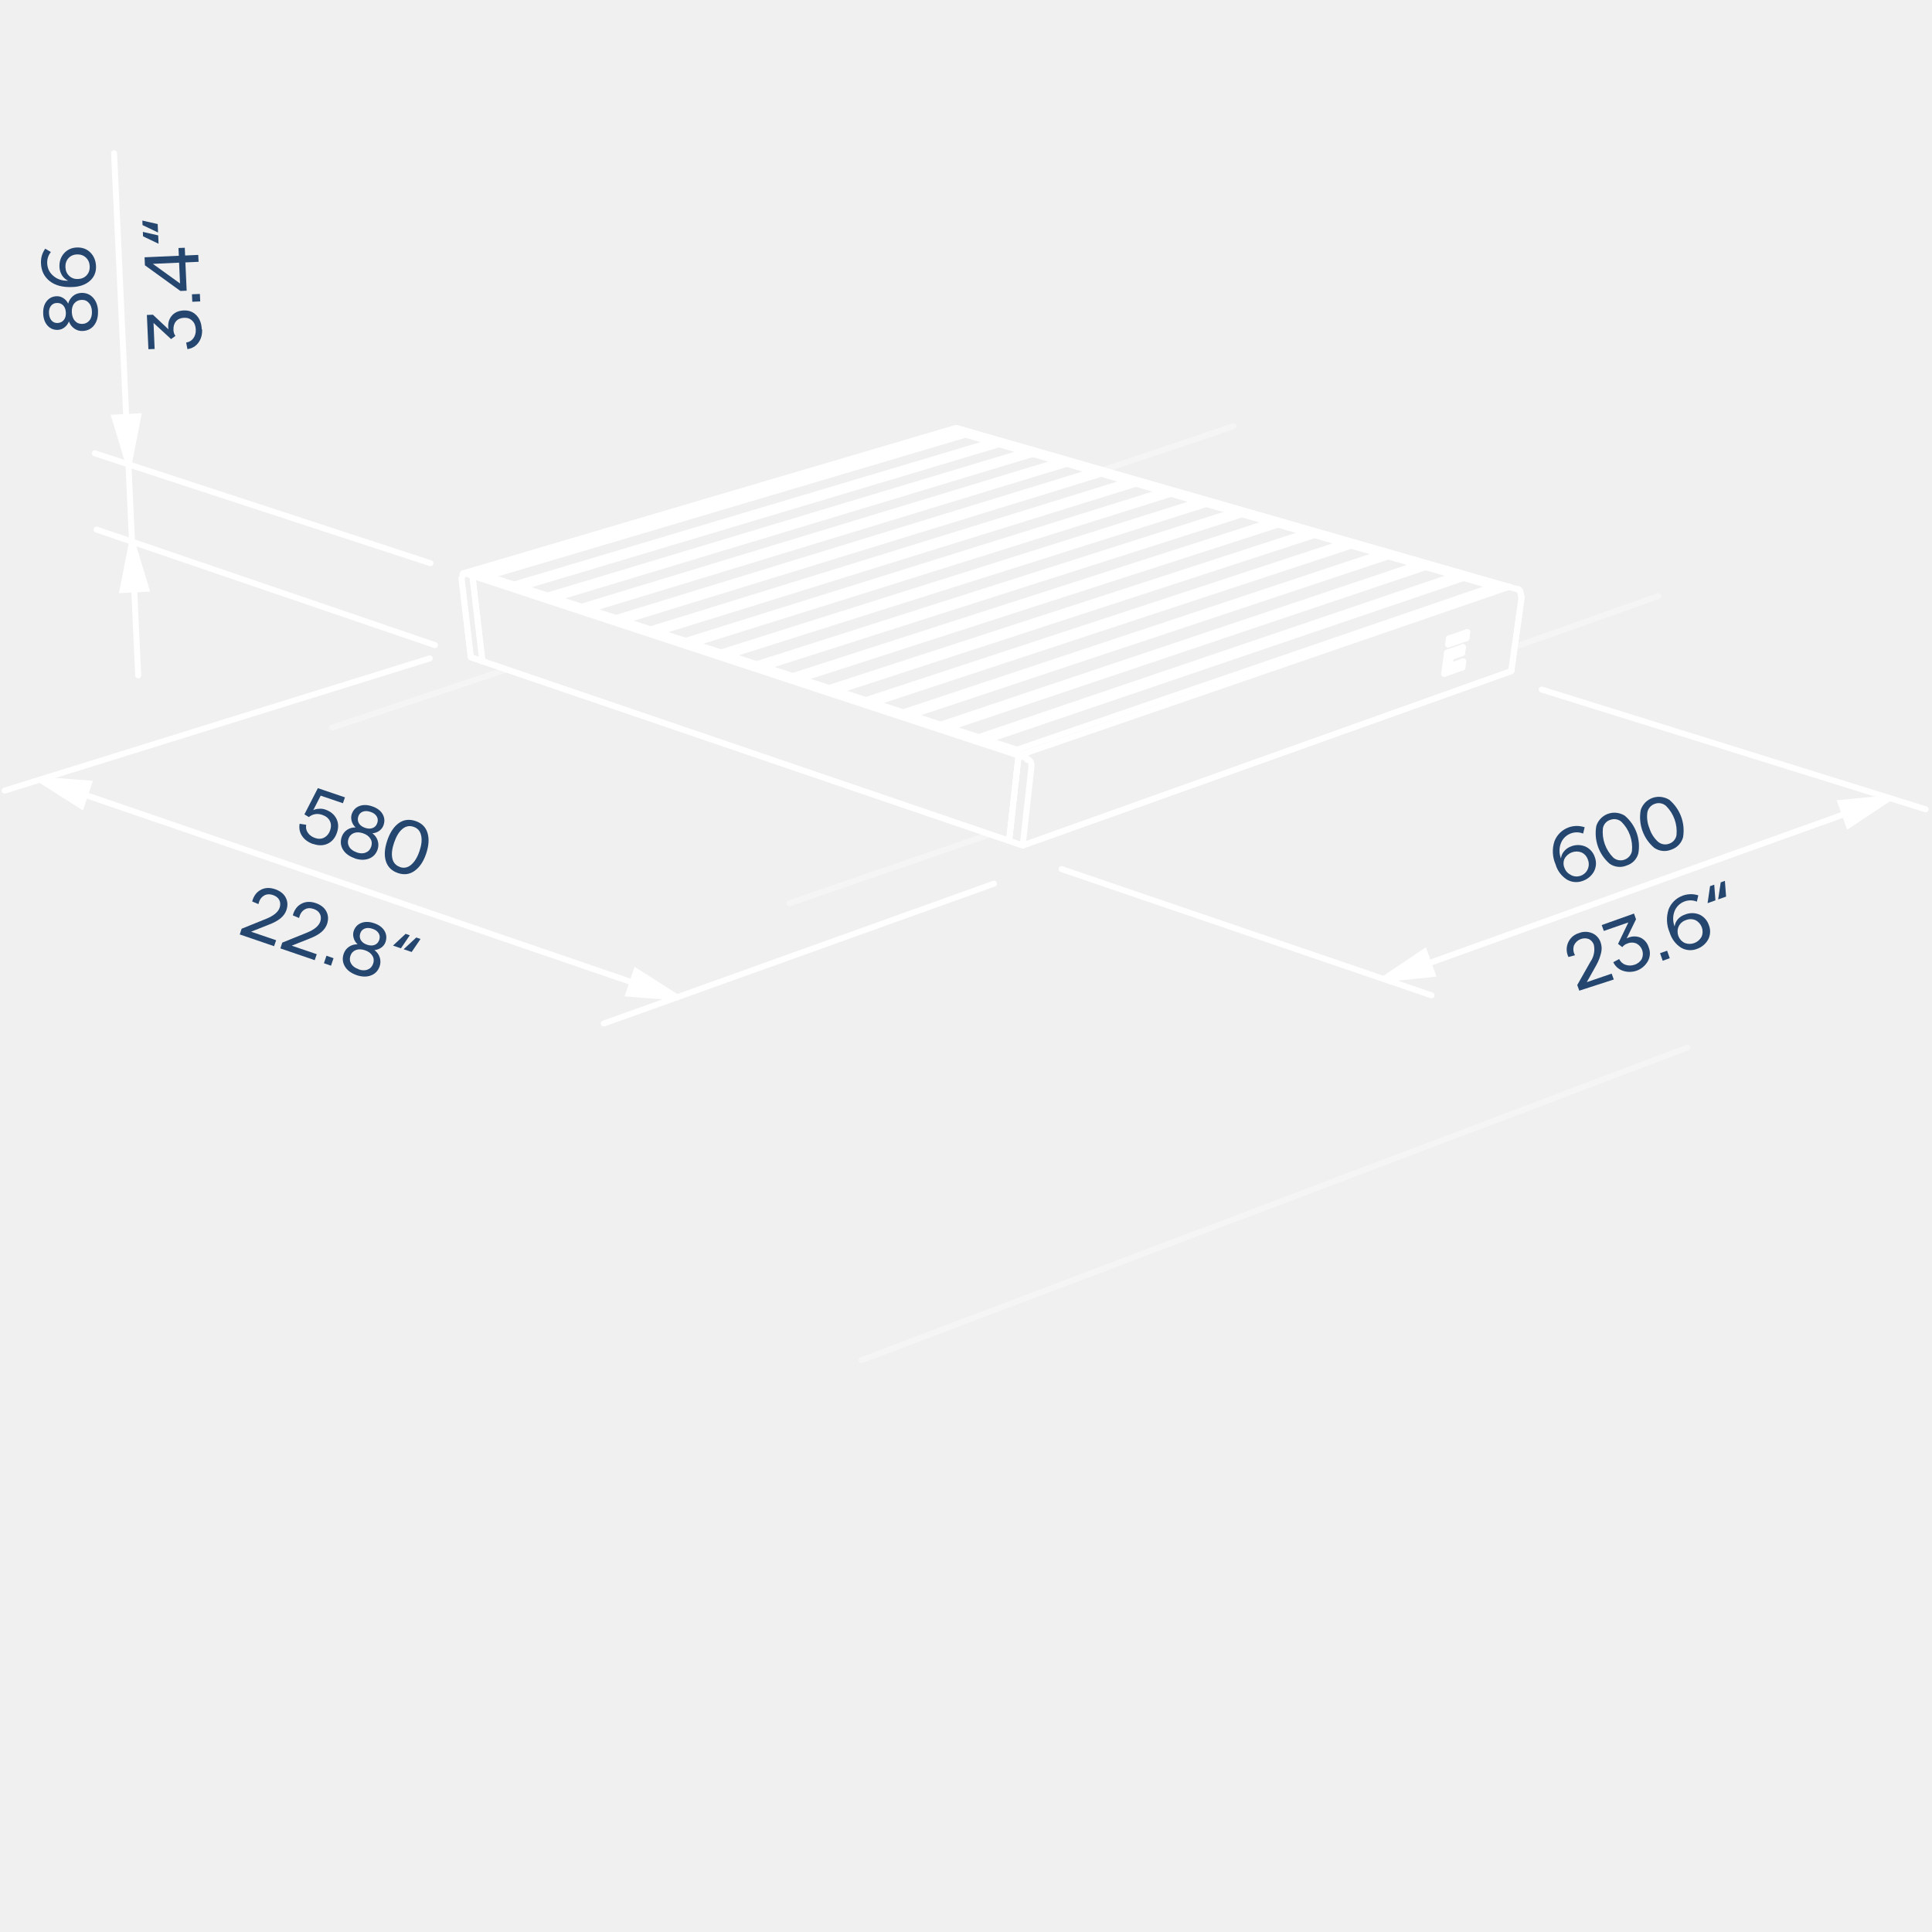
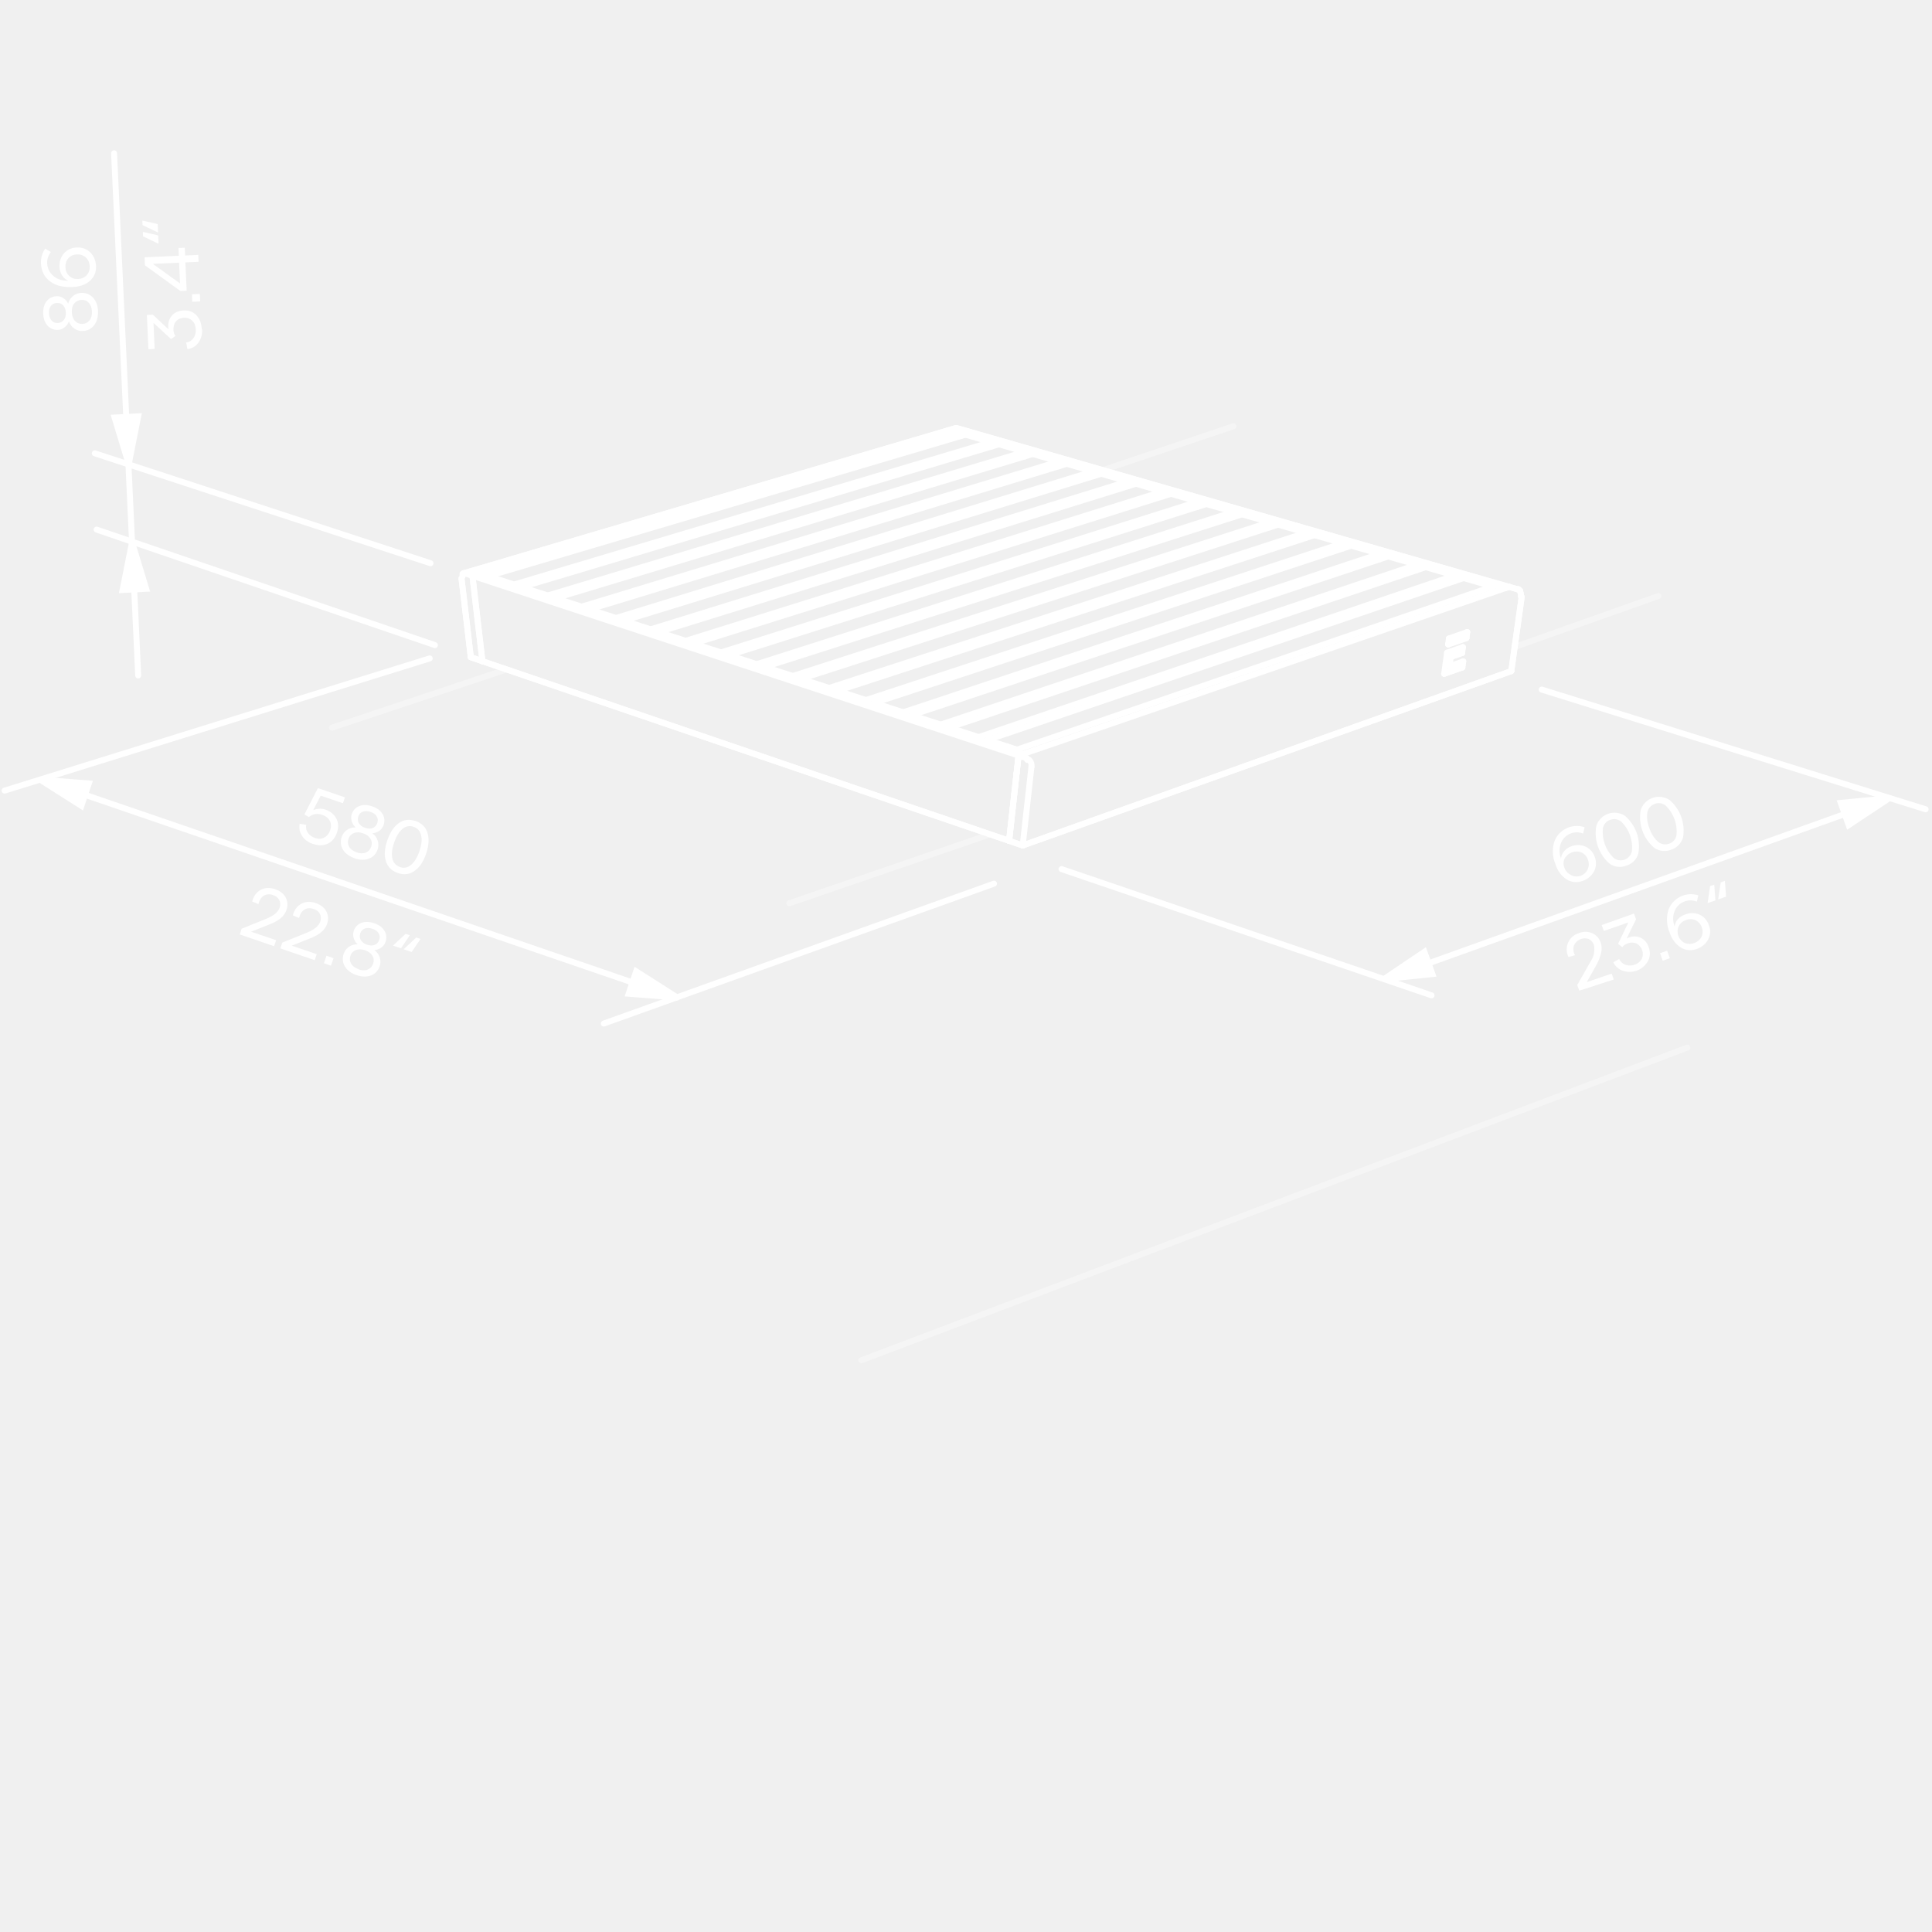
<svg xmlns="http://www.w3.org/2000/svg" id="Vrstva_1" data-name="Vrstva 1" viewBox="0 0 226.77 226.77">
  <defs>
    <style>
      .cls-1, .cls-2 {
        isolation: isolate;
        opacity: .35;
      }

      .cls-1, .cls-2, .cls-3, .cls-4 {
        fill: none;
        stroke-linecap: round;
        stroke-linejoin: round;
      }

      .cls-1, .cls-2, .cls-3, .cls-4, .cls-5 {
        stroke-width:.7px;
      }

      .cls-1, .cls-4 {
        stroke: #010202;
      }

      .cls-6 {
        fill: #1f1f1d;
      }

      .cls-2, .cls-3 {
        stroke: #020303;
      }

      .cls-7 {
        fill: #1d1d1b;
      }

      .cls-5 {
        fill: #030304;
        stroke: #030304;
        stroke-miterlimit: 10;
      }

      .cls-8 {
        fill: #010101;
      }
    
.cls-1{stroke:#ffffff}
.cls-2{stroke:#ffffff}
.cls-3{stroke:#ffffff}
.cls-4{stroke:#ffffff}
.cls-5{stroke:#ffffff;fill:#ffffff}
- .cls-6{fill:#24466f}
- .cls-7{fill:#24466f}
- .cls-8{fill:#24466f}
+ .cls-6{fill:#ffffff}
+ .cls-7{fill:#ffffff}
+ .cls-8{fill:#ffffff}
</style>
  </defs>
  <path class="cls-3" d="m16.22,79.28c-.94-20.43-1.89-40.86-2.83-61.29" />
  <line class="cls-3" x1="69.21" y1="71.52" x2="125.21" y2="54.44" />
  <line class="cls-3" x1="72.3" y1="72.54" x2="72.31" y2="72.8" />
  <line class="cls-3" x1="128.31" y1="55.33" x2="72.3" y2="72.54" />
  <line class="cls-3" x1="81.44" y1="75.54" x2="84.63" y2="76.58" />
  <line class="cls-3" x1="81.44" y1="75.54" x2="137.44" y2="57.96" />
  <line class="cls-3" x1="57.33" y1="67.62" x2="113.32" y2="51.02" />
  <line class="cls-3" x1="113.17" y1="50.5" x2="112.72" y2="50.64" />
  <line class="cls-3" x1="102.65" y1="82.5" x2="106.01" y2="83.61" />
  <line class="cls-3" x1="102.65" y1="82.5" x2="158.59" y2="64.05" />
  <path class="cls-3" d="m54.6,67.28h-.22l-.09.06h0v.11c0,.07,0,.15,0,.22" />
  <line class="cls-3" x1="98.32" y1="81.08" x2="154.28" y2="62.81" />
  <line class="cls-3" x1="157.59" y1="63.76" x2="101.64" y2="82.17" />
  <line class="cls-3" x1="89.8" y1="78.28" x2="145.78" y2="60.37" />
  <line class="cls-3" x1="149.02" y1="61.3" x2="93.05" y2="79.35" />
  <line class="cls-3" x1="115.91" y1="86.86" x2="171.78" y2="67.85" />
  <line class="cls-3" x1="175.21" y1="68.84" x2="119.37" y2="87.99" />
  <line class="cls-3" x1="61.25" y1="68.91" x2="117.25" y2="52.15" />
  <line class="cls-3" x1="64.29" y1="69.9" x2="64.29" y2="70.17" />
  <line class="cls-3" x1="120.29" y1="53.03" x2="64.29" y2="69.9" />
  <line class="cls-3" x1="85.6" y1="76.9" x2="88.82" y2="77.96" />
  <line class="cls-3" x1="85.6" y1="76.9" x2="141.59" y2="59.16" />
  <line class="cls-3" x1="144.8" y1="60.08" x2="88.82" y2="77.96" />
  <line class="cls-3" x1="94.04" y1="79.68" x2="150.01" y2="61.58" />
  <line class="cls-3" x1="153.29" y1="62.53" x2="97.32" y2="80.75" />
  <line class="cls-3" x1="73.24" y1="72.85" x2="129.25" y2="55.61" />
  <line class="cls-3" x1="76.37" y1="73.87" x2="76.37" y2="74.14" />
  <line class="cls-3" x1="132.37" y1="56.51" x2="76.37" y2="73.87" />
  <line class="cls-3" x1="111.45" y1="85.39" x2="167.34" y2="66.57" />
  <line class="cls-3" x1="170.74" y1="67.55" x2="114.87" y2="86.52" />
  <line class="cls-3" x1="77.32" y1="74.19" x2="133.33" y2="56.78" />
  <line class="cls-3" x1="136.48" y1="57.69" x2="80.48" y2="75.22" />
  <line class="cls-3" x1="65.21" y1="70.21" x2="121.21" y2="53.29" />
  <line class="cls-3" x1="124.28" y1="54.17" x2="68.27" y2="71.21" />
  <line class="cls-3" x1="107.03" y1="83.94" x2="110.42" y2="85.05" />
  <line class="cls-3" x1="107.03" y1="83.94" x2="162.94" y2="65.31" />
  <line class="cls-3" x1="166.31" y1="66.28" x2="110.42" y2="85.05" />
  <polyline class="cls-3" points="120.07 88.5 79.2 75.07 74.92 73.66 67.32 71.16 55.96 67.43" />
  <polyline class="cls-3" points="55.45 67.58 66.8 71.32 74.4 73.82 78.69 75.23 119.55 88.68" />
  <line class="cls-3" x1="55.45" y1="67.58" x2="56.63" y2="77.61" />
  <line class="cls-3" x1="118.44" y1="98.69" x2="119.55" y2="88.68" />
  <line class="cls-3" x1="171.59" y1="76.64" x2="170.26" y2="77.11" />
  <line class="cls-3" x1="119.56" y1="88.68" x2="118.45" y2="98.69" />
  <line class="cls-3" x1="119.56" y1="88.68" x2="177.12" y2="68.88" />
  <line class="cls-3" x1="170.07" y1="74.94" x2="172.22" y2="74.19" />
  <line class="cls-3" x1="169.98" y1="75.64" x2="170.07" y2="74.94" />
  <line class="cls-3" x1="169.51" y1="79.09" x2="169.85" y2="76.61" />
  <line class="cls-3" x1="170.13" y1="78.2" x2="171.75" y2="77.63" />
  <line class="cls-3" x1="171.62" y1="76.65" x2="170.28" y2="77.12" />
  <line class="cls-3" x1="169.85" y1="76.61" x2="171.71" y2="75.96" />
  <line class="cls-3" x1="69.21" y1="71.78" x2="69.21" y2="71.52" />
  <line class="cls-3" x1="56.63" y1="77.61" x2="56.62" y2="77.61" />
  <line class="cls-3" x1="128.31" y1="55.9" x2="128.31" y2="55.33" />
  <line class="cls-3" x1="81.44" y1="75.8" x2="81.44" y2="75.54" />
  <line class="cls-3" x1="140.62" y1="59.47" x2="140.62" y2="58.88" />
  <line class="cls-3" x1="57.34" y1="67.88" x2="57.33" y2="67.62" />
  <line class="cls-3" x1="116.33" y1="52.42" x2="116.33" y2="51.89" />
  <line class="cls-3" x1="102.66" y1="82.78" x2="102.65" y2="82.5" />
  <line class="cls-3" x1="161.92" y1="65.65" x2="161.93" y2="65.01" />
  <line class="cls-3" x1="157.58" y1="64.39" x2="157.59" y2="63.76" />
  <line class="cls-3" x1="136.48" y1="58.27" x2="136.48" y2="57.69" />
  <line class="cls-3" x1="124.28" y1="54.73" x2="124.28" y2="54.17" />
  <line class="cls-3" x1="116.33" y1="51.89" x2="60.34" y2="68.61" />
  <polyline class="cls-3" points="112.72 50.64 124.09 53.91 131.69 56.09 135.98 57.33 176.67 69.03" />
  <line class="cls-3" x1="143.62" y1="68.99" x2="143.62" y2="68.99" />
  <line class="cls-3" x1="140.62" y1="58.88" x2="84.63" y2="76.58" />
  <line class="cls-3" x1="69.21" y1="71.52" x2="72.3" y2="72.54" />
  <line class="cls-3" x1="128.31" y1="55.33" x2="125.21" y2="54.44" />
  <line class="cls-3" x1="84.63" y1="76.58" x2="84.63" y2="76.85" />
  <line class="cls-3" x1="140.62" y1="58.88" x2="137.44" y2="57.96" />
  <line class="cls-3" x1="112.78" y1="51.18" x2="112.72" y2="50.64" />
  <line class="cls-3" x1="60.34" y1="68.61" x2="60.34" y2="68.87" />
  <line class="cls-3" x1="57.33" y1="67.62" x2="60.34" y2="68.61" />
  <line class="cls-3" x1="116.33" y1="51.89" x2="113.32" y2="51.02" />
  <line class="cls-3" x1="161.93" y1="65.01" x2="106.01" y2="83.61" />
  <polyline class="cls-3" points="177.12 68.88 136.43 57.19 132.14 55.96 124.54 53.77 113.17 50.5" />
  <line class="cls-3" x1="176.67" y1="69.03" x2="176.67" y2="69.03" />
  <line class="cls-3" x1="176.67" y1="69.03" x2="177.12" y2="68.88" />
  <line class="cls-3" x1="106.01" y1="83.61" x2="106.01" y2="83.88" />
  <line class="cls-3" x1="161.93" y1="65.01" x2="158.59" y2="64.05" />
  <line class="cls-3" x1="56.62" y1="77.61" x2="55.45" y2="67.58" />
  <line class="cls-3" x1="113.17" y1="50.5" x2="55.45" y2="67.58" />
  <line class="cls-3" x1="55.45" y1="67.58" x2="54.6" y2="67.3" />
  <path class="cls-3" d="m112.14,50.28h.18" />
  <polyline class="cls-3" points="54.42 67.29 57.49 66.39 66.59 63.7 75.5 61.07 84.24 58.49 101.19 53.49 112.14 50.26" />
  <line class="cls-3" x1="54.17" y1="67.89" x2="55.26" y2="77.14" />
  <line class="cls-3" x1="113.17" y1="50.5" x2="113.17" y2="50.51" />
  <line class="cls-3" x1="112.32" y1="50.26" x2="113.17" y2="50.5" />
  <line class="cls-3" x1="56.62" y1="77.61" x2="55.26" y2="77.14" />
  <line class="cls-3" x1="111.45" y1="85.39" x2="114.87" y2="86.52" />
  <line class="cls-3" x1="80.48" y1="75.22" x2="80.48" y2="75.49" />
  <line class="cls-3" x1="68.27" y1="71.21" x2="68.28" y2="71.48" />
  <line class="cls-3" x1="121.07" y1="89.97" x2="120.04" y2="99.24" />
  <line class="cls-3" x1="98.33" y1="81.35" x2="98.32" y2="81.08" />
  <line class="cls-3" x1="89.8" y1="78.55" x2="89.8" y2="78.28" />
  <line class="cls-3" x1="115.91" y1="87.13" x2="115.91" y2="86.86" />
  <line class="cls-3" x1="94.04" y1="79.95" x2="94.04" y2="79.68" />
  <line class="cls-3" x1="119.37" y1="90.34" x2="119.37" y2="90.38" />
  <line class="cls-3" x1="119.33" y1="90.75" x2="119.32" y2="90.75" />
  <line class="cls-3" x1="175.19" y1="69.54" x2="175.21" y2="68.84" />
  <line class="cls-3" x1="61.26" y1="69.17" x2="61.25" y2="68.91" />
  <line class="cls-3" x1="120.29" y1="53.57" x2="120.29" y2="53.03" />
  <line class="cls-3" x1="85.6" y1="77.17" x2="85.6" y2="76.9" />
  <line class="cls-3" x1="73.25" y1="73.11" x2="73.24" y2="72.85" />
  <line class="cls-3" x1="132.37" y1="57.08" x2="132.37" y2="56.51" />
  <line class="cls-3" x1="111.45" y1="85.67" x2="111.45" y2="85.39" />
  <line class="cls-3" x1="166.3" y1="66.92" x2="166.31" y2="66.28" />
  <line class="cls-3" x1="98.32" y1="81.08" x2="101.64" y2="82.17" />
  <line class="cls-3" x1="89.8" y1="78.28" x2="93.05" y2="79.35" />
  <line class="cls-3" x1="115.91" y1="86.86" x2="119.37" y2="87.99" />
  <line class="cls-3" x1="94.04" y1="79.68" x2="97.32" y2="80.75" />
  <line class="cls-3" x1="149.02" y1="61.9" x2="149.02" y2="61.3" />
  <line class="cls-3" x1="144.8" y1="60.68" x2="144.8" y2="60.08" />
  <line class="cls-3" x1="153.28" y1="63.14" x2="153.29" y2="62.53" />
  <line class="cls-3" x1="170.73" y1="68.21" x2="170.74" y2="67.55" />
  <line class="cls-3" x1="101.64" y1="82.17" x2="101.65" y2="82.44" />
  <line class="cls-3" x1="157.59" y1="63.76" x2="154.28" y2="62.81" />
  <line class="cls-3" x1="93.05" y1="79.35" x2="93.05" y2="79.62" />
  <line class="cls-3" x1="149.02" y1="61.3" x2="145.78" y2="60.37" />
  <line class="cls-3" x1="119.37" y1="87.99" x2="119.37" y2="88.27" />
  <line class="cls-3" x1="175.21" y1="68.84" x2="171.78" y2="67.85" />
  <line class="cls-3" x1="61.25" y1="68.91" x2="64.29" y2="69.9" />
  <line class="cls-3" x1="120.29" y1="53.03" x2="117.25" y2="52.15" />
  <line class="cls-3" x1="88.82" y1="77.96" x2="88.82" y2="78.23" />
  <line class="cls-3" x1="144.8" y1="60.08" x2="141.59" y2="59.16" />
  <line class="cls-3" x1="97.32" y1="80.75" x2="97.33" y2="81.02" />
  <line class="cls-3" x1="153.29" y1="62.53" x2="150.01" y2="61.58" />
  <line class="cls-3" x1="73.24" y1="72.85" x2="76.37" y2="73.87" />
  <line class="cls-3" x1="132.37" y1="56.51" x2="129.25" y2="55.61" />
  <line class="cls-3" x1="114.87" y1="86.52" x2="114.87" y2="86.79" />
  <line class="cls-3" x1="170.74" y1="67.55" x2="167.34" y2="66.57" />
  <line class="cls-3" x1="77.32" y1="74.45" x2="77.32" y2="74.19" />
  <line class="cls-3" x1="65.21" y1="70.47" x2="65.21" y2="70.21" />
  <line class="cls-3" x1="77.32" y1="74.19" x2="80.48" y2="75.22" />
  <line class="cls-3" x1="136.48" y1="57.69" x2="133.33" y2="56.78" />
  <line class="cls-3" x1="65.21" y1="70.21" x2="68.27" y2="71.21" />
  <line class="cls-3" x1="124.28" y1="54.17" x2="121.21" y2="53.29" />
  <line class="cls-3" x1="107.03" y1="84.21" x2="107.03" y2="83.94" />
  <line class="cls-3" x1="110.42" y1="85.05" x2="110.42" y2="85.33" />
  <line class="cls-3" x1="166.31" y1="66.28" x2="162.94" y2="65.31" />
  <line class="cls-3" x1="56.63" y1="77.61" x2="118.44" y2="98.69" />
  <line class="cls-3" x1="55.96" y1="67.43" x2="55.45" y2="67.58" />
  <line class="cls-3" x1="119.55" y1="88.68" x2="120.07" y2="88.5" />
  <line class="cls-3" x1="170.28" y1="77.12" x2="170.13" y2="78.2" />
  <line class="cls-3" x1="172.19" y1="74.2" x2="172.1" y2="74.89" />
  <line class="cls-3" x1="171.69" y1="75.97" x2="171.59" y2="76.64" />
  <line class="cls-3" x1="171.72" y1="77.64" x2="171.63" y2="78.33" />
  <line class="cls-3" x1="172.1" y1="74.89" x2="169.98" y2="75.63" />
  <line class="cls-3" x1="172.1" y1="74.89" x2="172.12" y2="74.9" />
  <line class="cls-3" x1="170.26" y1="77.11" x2="170.11" y2="78.19" />
  <line class="cls-3" x1="171.63" y1="78.33" x2="169.51" y2="79.08" />
  <line class="cls-3" x1="171.63" y1="78.33" x2="171.65" y2="78.34" />
  <line class="cls-3" x1="170.11" y1="78.19" x2="170.13" y2="78.2" />
  <line class="cls-3" x1="170.26" y1="77.11" x2="170.28" y2="77.12" />
  <line class="cls-3" x1="171.59" y1="76.64" x2="171.62" y2="76.65" />
  <path class="cls-3" d="m121.07,90v-.29c-.02-.1-.05-.19-.1-.28-.02-.04-.04-.09-.07-.12l-.1-.12h-.24" />
  <path class="cls-3" d="m178.11,69.16h.12l.11.08.09.1v.12c.04.08.07.17.09.26v.28" />
  <line class="cls-3" x1="120.55" y1="89.01" x2="119.56" y2="88.68" />
  <line class="cls-3" x1="177.12" y1="68.88" x2="178.11" y2="69.16" />
  <line class="cls-3" x1="120.04" y1="99.24" x2="118.45" y2="98.69" />
  <line class="cls-3" x1="172.12" y1="74.9" x2="169.98" y2="75.64" />
  <line class="cls-3" x1="172.22" y1="74.19" x2="172.12" y2="74.9" />
  <line class="cls-3" x1="171.65" y1="78.34" x2="169.51" y2="79.09" />
  <line class="cls-3" x1="171.75" y1="77.63" x2="171.65" y2="78.34" />
  <line class="cls-3" x1="171.71" y1="75.96" x2="171.62" y2="76.65" />
  <line class="cls-3" x1="120.04" y1="99.24" x2="177.39" y2="78.77" />
  <line class="cls-3" x1="177.39" y1="78.77" x2="178.61" y2="70.06" />
  <line class="cls-3" x1="51.05" y1="75.72" x2="11.34" y2="62.16" />
  <line class="cls-3" x1="177.39" y1="78.77" x2="178.61" y2="70.06" />
  <line class="cls-3" x1="120.04" y1="99.24" x2="177.39" y2="78.77" />
  <line class="cls-3" x1="120.04" y1="99.24" x2="118.45" y2="98.69" />
  <line class="cls-3" x1="177.12" y1="68.88" x2="178.11" y2="69.16" />
  <path class="cls-3" d="m178.11,69.16h.12l.11.08.09.1v.12c.04.08.07.17.09.26v.28" />
  <line class="cls-3" x1="56.63" y1="77.61" x2="118.44" y2="98.69" />
  <line class="cls-3" x1="119.33" y1="90.75" x2="119.32" y2="90.75" />
  <line class="cls-3" x1="56.62" y1="77.61" x2="55.26" y2="77.14" />
  <line class="cls-3" x1="112.32" y1="50.26" x2="113.17" y2="50.5" />
  <line class="cls-3" x1="113.17" y1="50.5" x2="113.17" y2="50.51" />
  <line class="cls-3" x1="54.17" y1="67.89" x2="55.26" y2="77.14" />
  <polyline class="cls-3" points="54.42 67.29 57.49 66.39 66.59 63.7 75.5 61.07 84.24 58.49 101.19 53.49 112.14 50.26" />
  <path class="cls-3" d="m112.14,50.28h.18" />
  <line class="cls-3" x1="176.67" y1="69.03" x2="177.12" y2="68.88" />
  <line class="cls-3" x1="176.67" y1="69.03" x2="176.67" y2="69.03" />
  <polyline class="cls-3" points="177.12 68.88 136.43 57.19 132.14 55.96 124.54 53.77 113.17 50.5" />
  <line class="cls-3" x1="56.63" y1="77.61" x2="56.62" y2="77.61" />
  <line class="cls-3" x1="118.44" y1="98.69" x2="119.55" y2="88.68" />
  <line class="cls-3" x1="113.17" y1="50.5" x2="112.72" y2="50.64" />
  <line class="cls-3" x1=".54" y1="92.8" x2="50.44" y2="77.28" />
  <line class="cls-3" x1="79.43" y1="117.1" x2="4.84" y2="91.53" />
  <line class="cls-3" x1="50.53" y1="66.11" x2="11.13" y2="53.21" />
  <line class="cls-3" x1="168.03" y1="116.83" x2="124.6" y2="102.01" />
  <line class="cls-3" x1="226.02" y1="94.99" x2="180.96" y2="80.94" />
  <line class="cls-3" x1="162.52" y1="114.92" x2="221.76" y2="93.67" />
  <g>
    <g>
      <path class="cls-6" d="m185.37,116.28l-.24-.66,1.54-2.72c.41-.58.56-1.31.41-2-.1-.3-.31-.54-.59-.68-.68-.25-1.44.08-1.74.74-.13.39-.09.81.12,1.16l-.77.21c-.49-.99-.09-2.19.9-2.68.1-.05.2-.09.31-.12.5-.21,1.07-.21,1.57,0,.48.2.84.61,1,1.1.13.38.15.78.06,1.17-.12.52-.31,1.02-.57,1.48l-1.12,2,2.92-1,.25.69-4.05,1.31h0Z" />
      <path class="cls-6" d="m192.09,113.94c-.53.18-1.09.18-1.62,0-.49-.17-.89-.53-1.11-1l.69-.37c.15.31.41.56.74.67.34.12.71.12,1.05,0,.37-.11.68-.36.87-.69.3-.67.03-1.46-.62-1.8-.34-.15-.74-.15-1.08,0-.24.08-.44.22-.59.42l-.5-.38,1.21-2.52-2.88,1-.25-.69,3.79-1.35.24.67-1.1,2.25c.49-.27,1.07-.31,1.59-.11.49.22.85.65,1,1.16.21.52.18,1.11-.09,1.6-.29.53-.77.94-1.34,1.14h0Z" />
      <path class="cls-6" d="m194.85,111.88l.83-.29.31.88-.83.3-.31-.89Z" />
      <path class="cls-6" d="m197.77,107.35c.55-.23,1.16-.23,1.71,0,.52.24.92.69,1.1,1.24.22.54.19,1.16-.08,1.68-.29.53-.78.93-1.35,1.12-.61.23-1.3.17-1.86-.17-.63-.41-1.09-1.04-1.31-1.76-.38-.87-.42-1.84-.12-2.74.55-1.37,2.07-2.08,3.48-1.63l-.17.74c-1.02-.42-2.19.08-2.61,1.1h0c-.23.59-.23,1.23,0,1.81.04-.32.18-.63.4-.87.22-.24.5-.42.81-.52Zm0,3.34c.74.28,1.57-.04,1.95-.73.32-.74,0-1.6-.72-1.96-.36-.15-.76-.15-1.12,0-.37.12-.67.38-.84.73-.33.73-.03,1.59.69,1.94l.04.02Z" />
      <path class="cls-6" d="m201.21,103.84l.14,1.84-.92.33.29-2,.49-.17Zm1.25-.45l.14,1.85-.93.33.3-2,.49-.18h0Z" />
    </g>
    <g>
      <path class="cls-6" d="m184.37,99.36c.55-.23,1.16-.23,1.71,0,.53.24.93.69,1.11,1.24.21.55.18,1.16-.09,1.68-.29.53-.77.93-1.34,1.12-.61.23-1.3.17-1.86-.17-.63-.41-1.1-1.03-1.31-1.76-.38-.87-.43-1.84-.13-2.74.55-1.4,2.11-2.12,3.54-1.63l-.18.74c-1.02-.41-2.19.09-2.6,1.11h0c-.23.58-.23,1.23,0,1.81.03-.32.17-.63.39-.87.2-.24.47-.42.76-.53Zm0,3.34c.69.38,1.56.13,1.94-.57.21-.39.23-.85.06-1.25-.12-.36-.38-.66-.73-.82-.76-.3-1.61.02-2,.73-.16.35-.16.75,0,1.1.13.36.41.66.76.81h-.03Z" />
      <path class="cls-6" d="m190.93,101.59c-.66.28-1.41.2-2-.21-1.27-1.1-1.86-2.79-1.56-4.44.38-1.18,1.64-1.82,2.82-1.44h0c.19.06.37.14.53.25,1.28,1.09,1.88,2.77,1.58,4.42-.18.68-.7,1.22-1.38,1.42Zm-.24-.69c.44-.16.77-.54.86-1,.13-1.27-.32-2.53-1.22-3.43-.36-.32-.87-.41-1.32-.24-.46.14-.79.53-.87,1-.13,1.27.32,2.53,1.22,3.43.36.32.88.41,1.33.24Z" />
      <path class="cls-6" d="m196.16,99.73c-.66.27-1.41.19-2-.22-1.28-1.09-1.88-2.78-1.58-4.43.38-1.18,1.65-1.83,2.83-1.44h.02c.18.06.35.14.51.24,1.28,1.08,1.89,2.75,1.61,4.4-.19.69-.71,1.23-1.39,1.45Zm-.24-.7c.45-.15.78-.53.86-1,.13-1.27-.32-2.53-1.22-3.43-.36-.32-.87-.42-1.32-.25-.45.15-.79.53-.88,1-.09.63,0,1.27.24,1.86.19.61.53,1.15,1,1.58.36.32.87.41,1.32.24Z" />
    </g>
  </g>
  <polyline class="cls-5" points="15.5 63.64 17.16 69.11 14.39 69.25 15.5 63.64" />
  <polyline class="cls-5" points="15.11 54.49 13.45 49.01 16.22 48.87 15.11 54.49" />
  <polyline class="cls-5" points="4.72 91.52 10.43 91.96 9.55 94.59 4.72 91.52" />
  <polyline class="cls-5" points="79.49 117.08 73.79 116.64 74.67 114.01 79.49 117.08" />
  <polyline class="cls-5" points="162.44 114.92 168.13 114.33 167.19 111.72 162.44 114.92" />
  <polyline class="cls-5" points="221.75 93.69 216.06 94.24 216.99 96.85 221.75 93.69" />
  <line class="cls-1" x1="101.11" y1="159.66" x2="198.05" y2="122.96" />
  <line class="cls-1" x1="59.25" y1="78.64" x2="38.98" y2="85.41" />
  <line class="cls-4" x1="116.67" y1="103.72" x2="70.87" y2="120.14" />
  <line class="cls-2" x1="92.65" y1="106.02" x2="116.1" y2="97.96" />
  <line class="cls-1" x1="144.77" y1="50.03" x2="129.53" y2="55.16" />
  <line class="cls-1" x1="194.65" y1="69.96" x2="177.72" y2="75.96" />
  <g>
    <g>
      <path class="cls-8" d="m36.75,99.07c-.57-.2-1-.51-1.29-.94s-.38-.91-.29-1.44l.77.12c-.06.35,0,.66.2.94.19.28.47.48.84.61.4.14.76.12,1.08-.05.32-.17.55-.45.69-.85.14-.42.13-.78-.04-1.11s-.46-.56-.9-.71c-.57-.19-1.09-.11-1.56.26l-.52-.31,1.58-3.08,3.18,1.08-.24.69-2.61-.89-.87,1.7c.2-.1.43-.15.69-.16.26-.02.49.01.71.09.62.21,1.05.57,1.31,1.06.25.5.28,1.04.07,1.65-.21.62-.57,1.05-1.07,1.29-.51.24-1.08.26-1.71.04h-.02Z" />
      <path class="cls-8" d="m41.64,100.74c-.64-.22-1.1-.55-1.38-1.01-.28-.46-.33-.96-.15-1.5.12-.35.33-.62.62-.82s.63-.3,1.01-.29c-.23-.21-.38-.46-.46-.74-.08-.28-.08-.55,0-.81.16-.47.46-.79.9-.96.44-.17.95-.16,1.52.04.56.19.96.49,1.2.89.24.41.28.84.12,1.31-.09.26-.25.48-.49.66s-.51.27-.82.3c.3.22.51.51.62.85s.11.69,0,1.03c-.18.53-.52.9-1.02,1.09-.5.19-1.06.18-1.69-.03h.02Zm.22-.69c.4.14.76.15,1.07.02.31-.12.52-.35.64-.69.11-.33.09-.65-.09-.93-.17-.29-.46-.5-.86-.64-.41-.14-.77-.15-1.08-.03s-.53.35-.64.68c-.11.34-.08.65.09.94.17.29.47.5.87.64h0Zm1-2.88c.33.11.62.12.88.02.26-.1.44-.29.54-.58.1-.28.08-.54-.06-.78-.14-.24-.38-.42-.72-.53-.35-.12-.66-.13-.92-.03s-.44.29-.53.58-.06.55.08.79c.15.24.39.42.73.53Z" />
      <path class="cls-8" d="m46.7,102.47c-.73-.25-1.2-.72-1.41-1.4s-.15-1.49.17-2.43.77-1.61,1.35-2.03c.58-.41,1.24-.49,1.97-.24s1.2.72,1.4,1.4c.21.69.15,1.5-.16,2.43s-.77,1.6-1.36,2.02-1.24.5-1.97.25h.01Zm.24-.7c.47.16.91.08,1.31-.26.4-.33.73-.86.98-1.59.25-.73.32-1.35.2-1.86-.11-.51-.41-.85-.88-1.01-.48-.17-.92-.08-1.32.25s-.72.87-.97,1.6c-.25.73-.32,1.34-.21,1.85s.41.84.89,1.01h0Z" />
    </g>
    <g>
      <path class="cls-8" d="m28.14,109.69l.22-.68,2.9-1.17c.86-.35,1.38-.78,1.56-1.29.11-.33.1-.64-.04-.91-.14-.27-.38-.46-.73-.58-.41-.14-.78-.12-1.09.08-.31.19-.52.52-.63.98l-.73-.31c.17-.64.5-1.09,1-1.36s1.06-.29,1.69-.08c.58.2,1,.52,1.24.97.24.45.27.94.09,1.48-.12.36-.35.68-.68.96-.33.27-.79.53-1.38.75l-2.09.83,2.94,1-.24.7-4.03-1.38h0Z" />
      <path class="cls-8" d="m32.91,111.32l.22-.68,2.9-1.17c.86-.35,1.38-.78,1.56-1.29.11-.33.1-.64-.04-.91-.14-.27-.38-.46-.73-.58-.42-.14-.78-.12-1.09.08-.31.19-.52.52-.63.98l-.73-.31c.17-.64.5-1.09,1-1.36s1.06-.29,1.69-.08c.58.2,1,.52,1.24.97s.27.94.09,1.48c-.12.36-.35.68-.68.96s-.79.53-1.38.76l-2.09.83,2.94,1-.24.7s-4.03-1.38-4.03-1.38Z" />
      <path class="cls-8" d="m38.32,112.18l.83.29-.3.88-.83-.29.3-.88Z" />
      <path class="cls-8" d="m41.87,114.46c-.64-.22-1.1-.55-1.38-1.01-.28-.46-.33-.96-.15-1.5.12-.35.33-.62.62-.82.3-.2.63-.3,1.01-.29-.23-.21-.38-.46-.46-.74-.08-.28-.08-.55,0-.81.16-.47.46-.79.9-.96s.95-.16,1.52.04c.56.19.96.49,1.2.89.24.41.28.84.12,1.31-.09.26-.25.48-.49.65s-.51.27-.81.3c.3.22.51.51.62.85s.11.69,0,1.03c-.18.53-.52.9-1.02,1.09-.5.19-1.06.18-1.69-.03h.01Zm.22-.68c.4.14.76.15,1.07.02.31-.12.52-.35.64-.69.11-.33.09-.65-.09-.93-.17-.29-.46-.5-.86-.64-.41-.14-.77-.15-1.08-.03s-.53.35-.64.68c-.11.34-.08.65.09.93.17.29.46.5.87.64v.02Zm1-2.89c.33.11.62.12.88.02.26-.1.44-.29.54-.58s.08-.54-.06-.78c-.14-.24-.38-.42-.72-.53-.35-.12-.66-.13-.92-.03s-.44.29-.53.58-.06.55.08.79c.15.24.39.42.73.53Z" />
      <path class="cls-8" d="m48.1,109.78l-1.04,1.53-.93-.32,1.48-1.38.49.17Zm1.26.43l-1.04,1.53-.94-.32,1.48-1.38.49.17h0Z" />
    </g>
  </g>
  <g>
    <g>
      <path class="cls-7" d="m11.5,36.51c.03.67-.12,1.22-.44,1.65-.32.43-.77.66-1.34.69-.37.02-.7-.08-.99-.28s-.51-.48-.64-.84c-.11.29-.29.52-.52.7-.23.18-.49.27-.76.29-.49.02-.9-.14-1.22-.49s-.5-.83-.52-1.43.11-1.07.4-1.44c.29-.37.68-.57,1.17-.59.28-.01.54.06.79.22s.44.37.57.65c.1-.36.29-.66.56-.89s.6-.35.97-.37c.56-.02,1.03.16,1.39.56.36.39.56.92.59,1.58Zm-3.77.17c-.02-.35-.12-.62-.31-.83-.19-.2-.43-.3-.73-.29-.3,0-.53.12-.71.34-.17.22-.25.51-.23.86.02.37.12.66.31.87.19.21.43.3.73.28.3-.02.53-.14.71-.36.17-.22.25-.52.23-.87Zm3.06-.13c-.02-.43-.14-.76-.37-1.01s-.52-.36-.87-.34-.63.16-.84.42-.3.61-.28,1.03.14.77.37,1.02.52.36.87.35.63-.16.84-.42.3-.62.28-1.05Z" />
      <path class="cls-7" d="m6.98,31.36c-.03-.65.15-1.19.53-1.62.38-.43.89-.67,1.51-.69s1.15.16,1.57.57c.42.41.65.95.68,1.61.03.7-.21,1.28-.71,1.73-.51.45-1.19.7-2.06.73-1.13.05-2.01-.18-2.66-.69-.65-.51-.99-1.2-1.03-2.07-.03-.66.14-1.24.5-1.74l.66.39c-.31.39-.45.84-.43,1.33.03.61.27,1.1.74,1.49.46.39,1.04.57,1.72.55-.29-.13-.53-.34-.72-.63-.18-.29-.28-.61-.3-.96Zm3.19.95c.26-.28.38-.64.36-1.06s-.17-.76-.45-1.02c-.28-.26-.63-.38-1.05-.37-.41.02-.75.17-1,.45-.25.28-.37.64-.35,1.06s.17.76.45,1.02c.28.26.63.38,1.04.36s.76-.17,1.02-.46Z" />
    </g>
    <g>
      <path class="cls-7" d="m23.72,38.66c.03.62-.12,1.14-.43,1.56s-.74.68-1.29.76l-.15-.77c.36-.06.65-.23.85-.51.2-.28.3-.62.28-1.02-.02-.44-.15-.78-.41-1.03-.25-.25-.57-.37-.97-.35s-.72.15-.94.41c-.22.26-.32.6-.3,1.04.01.25.09.48.23.68l-.51.37-2.06-1.9.13,3.06-.73.03-.18-4.02.71-.03,1.82,1.71c-.09-.62.03-1.14.36-1.55.33-.41.8-.63,1.42-.66s1.11.16,1.5.56.6.95.63,1.63Z" />
      <path class="cls-7" d="m22.57,35.42l-.04-.88.93-.04.04.88-.93.04Z" />
      <path class="cls-7" d="m23.3,30.73l-1.54.07.15,3.32-.74.03-4.16-3.01-.04-.94,4.02-.18-.04-.91.74-.03.04.91,1.54-.07.04.82Zm-2.17,2.54l-.11-2.44-3.08.14,3.19,2.3Z" />
      <path class="cls-7" d="m16.71,25.89l1.8.41.04.99-1.82-.87-.02-.52Zm.06,1.33l1.8.41.04.98-1.82-.87-.02-.51Z" />
    </g>
  </g>
</svg>
